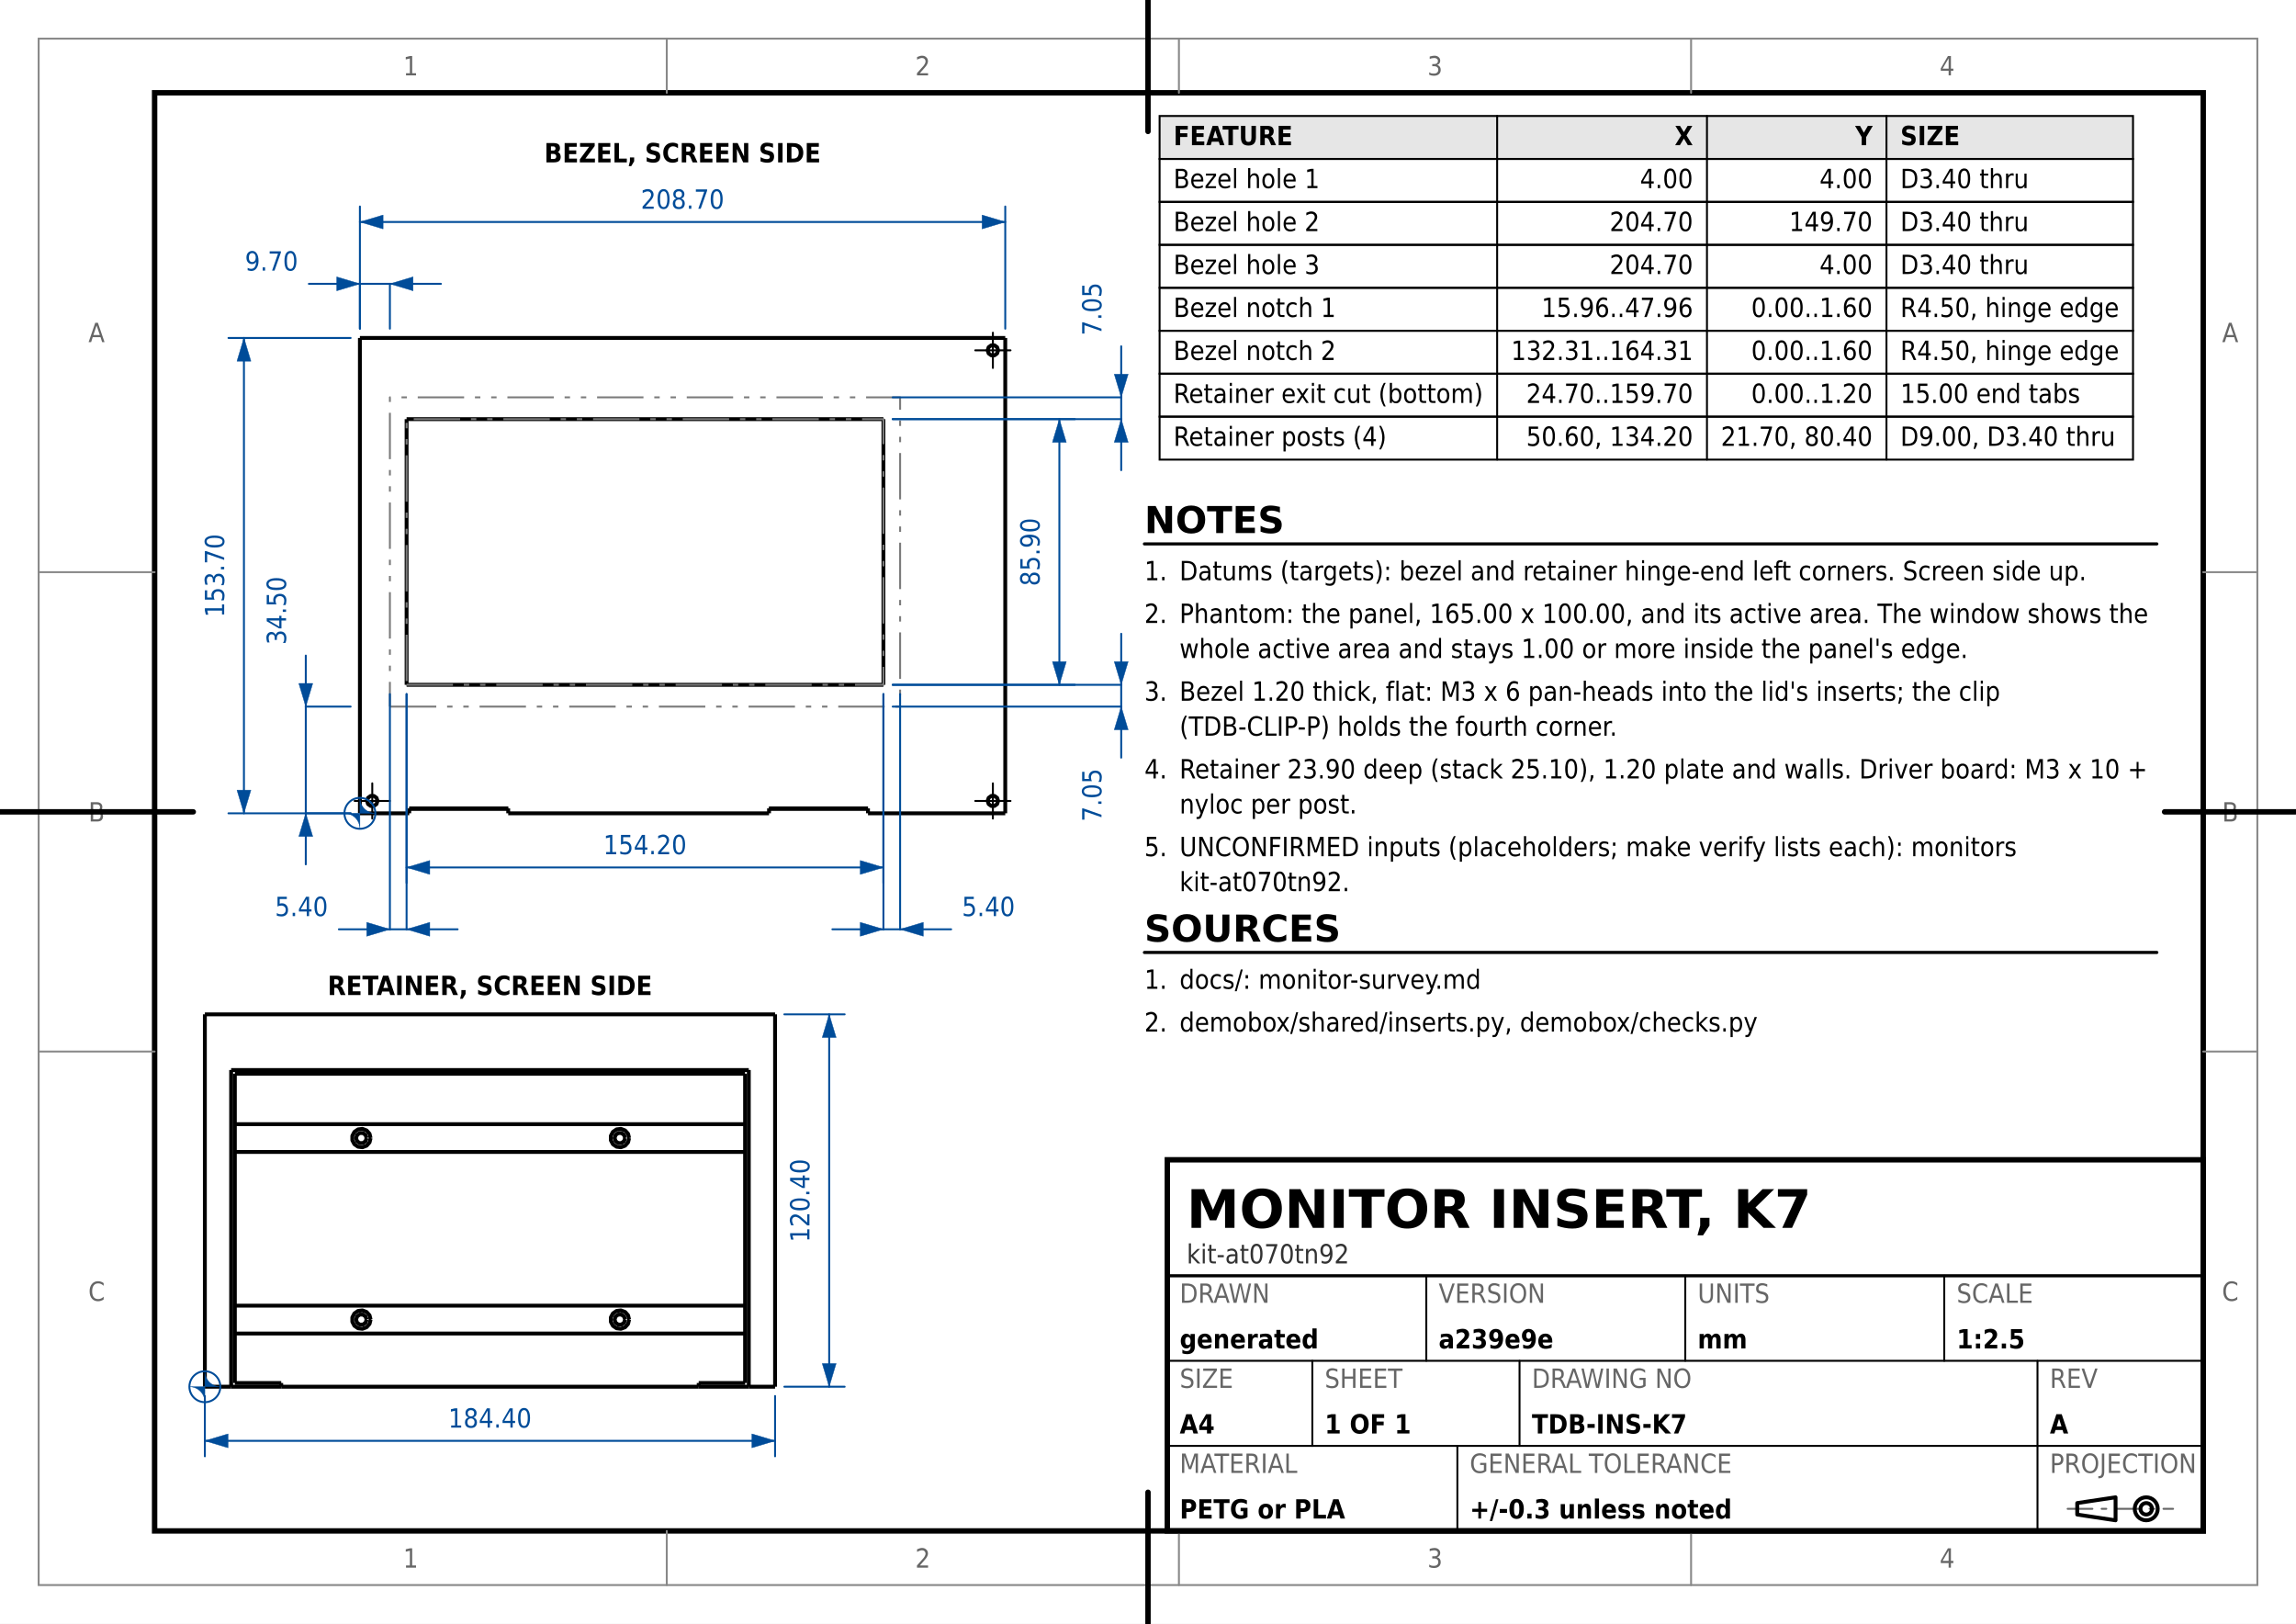
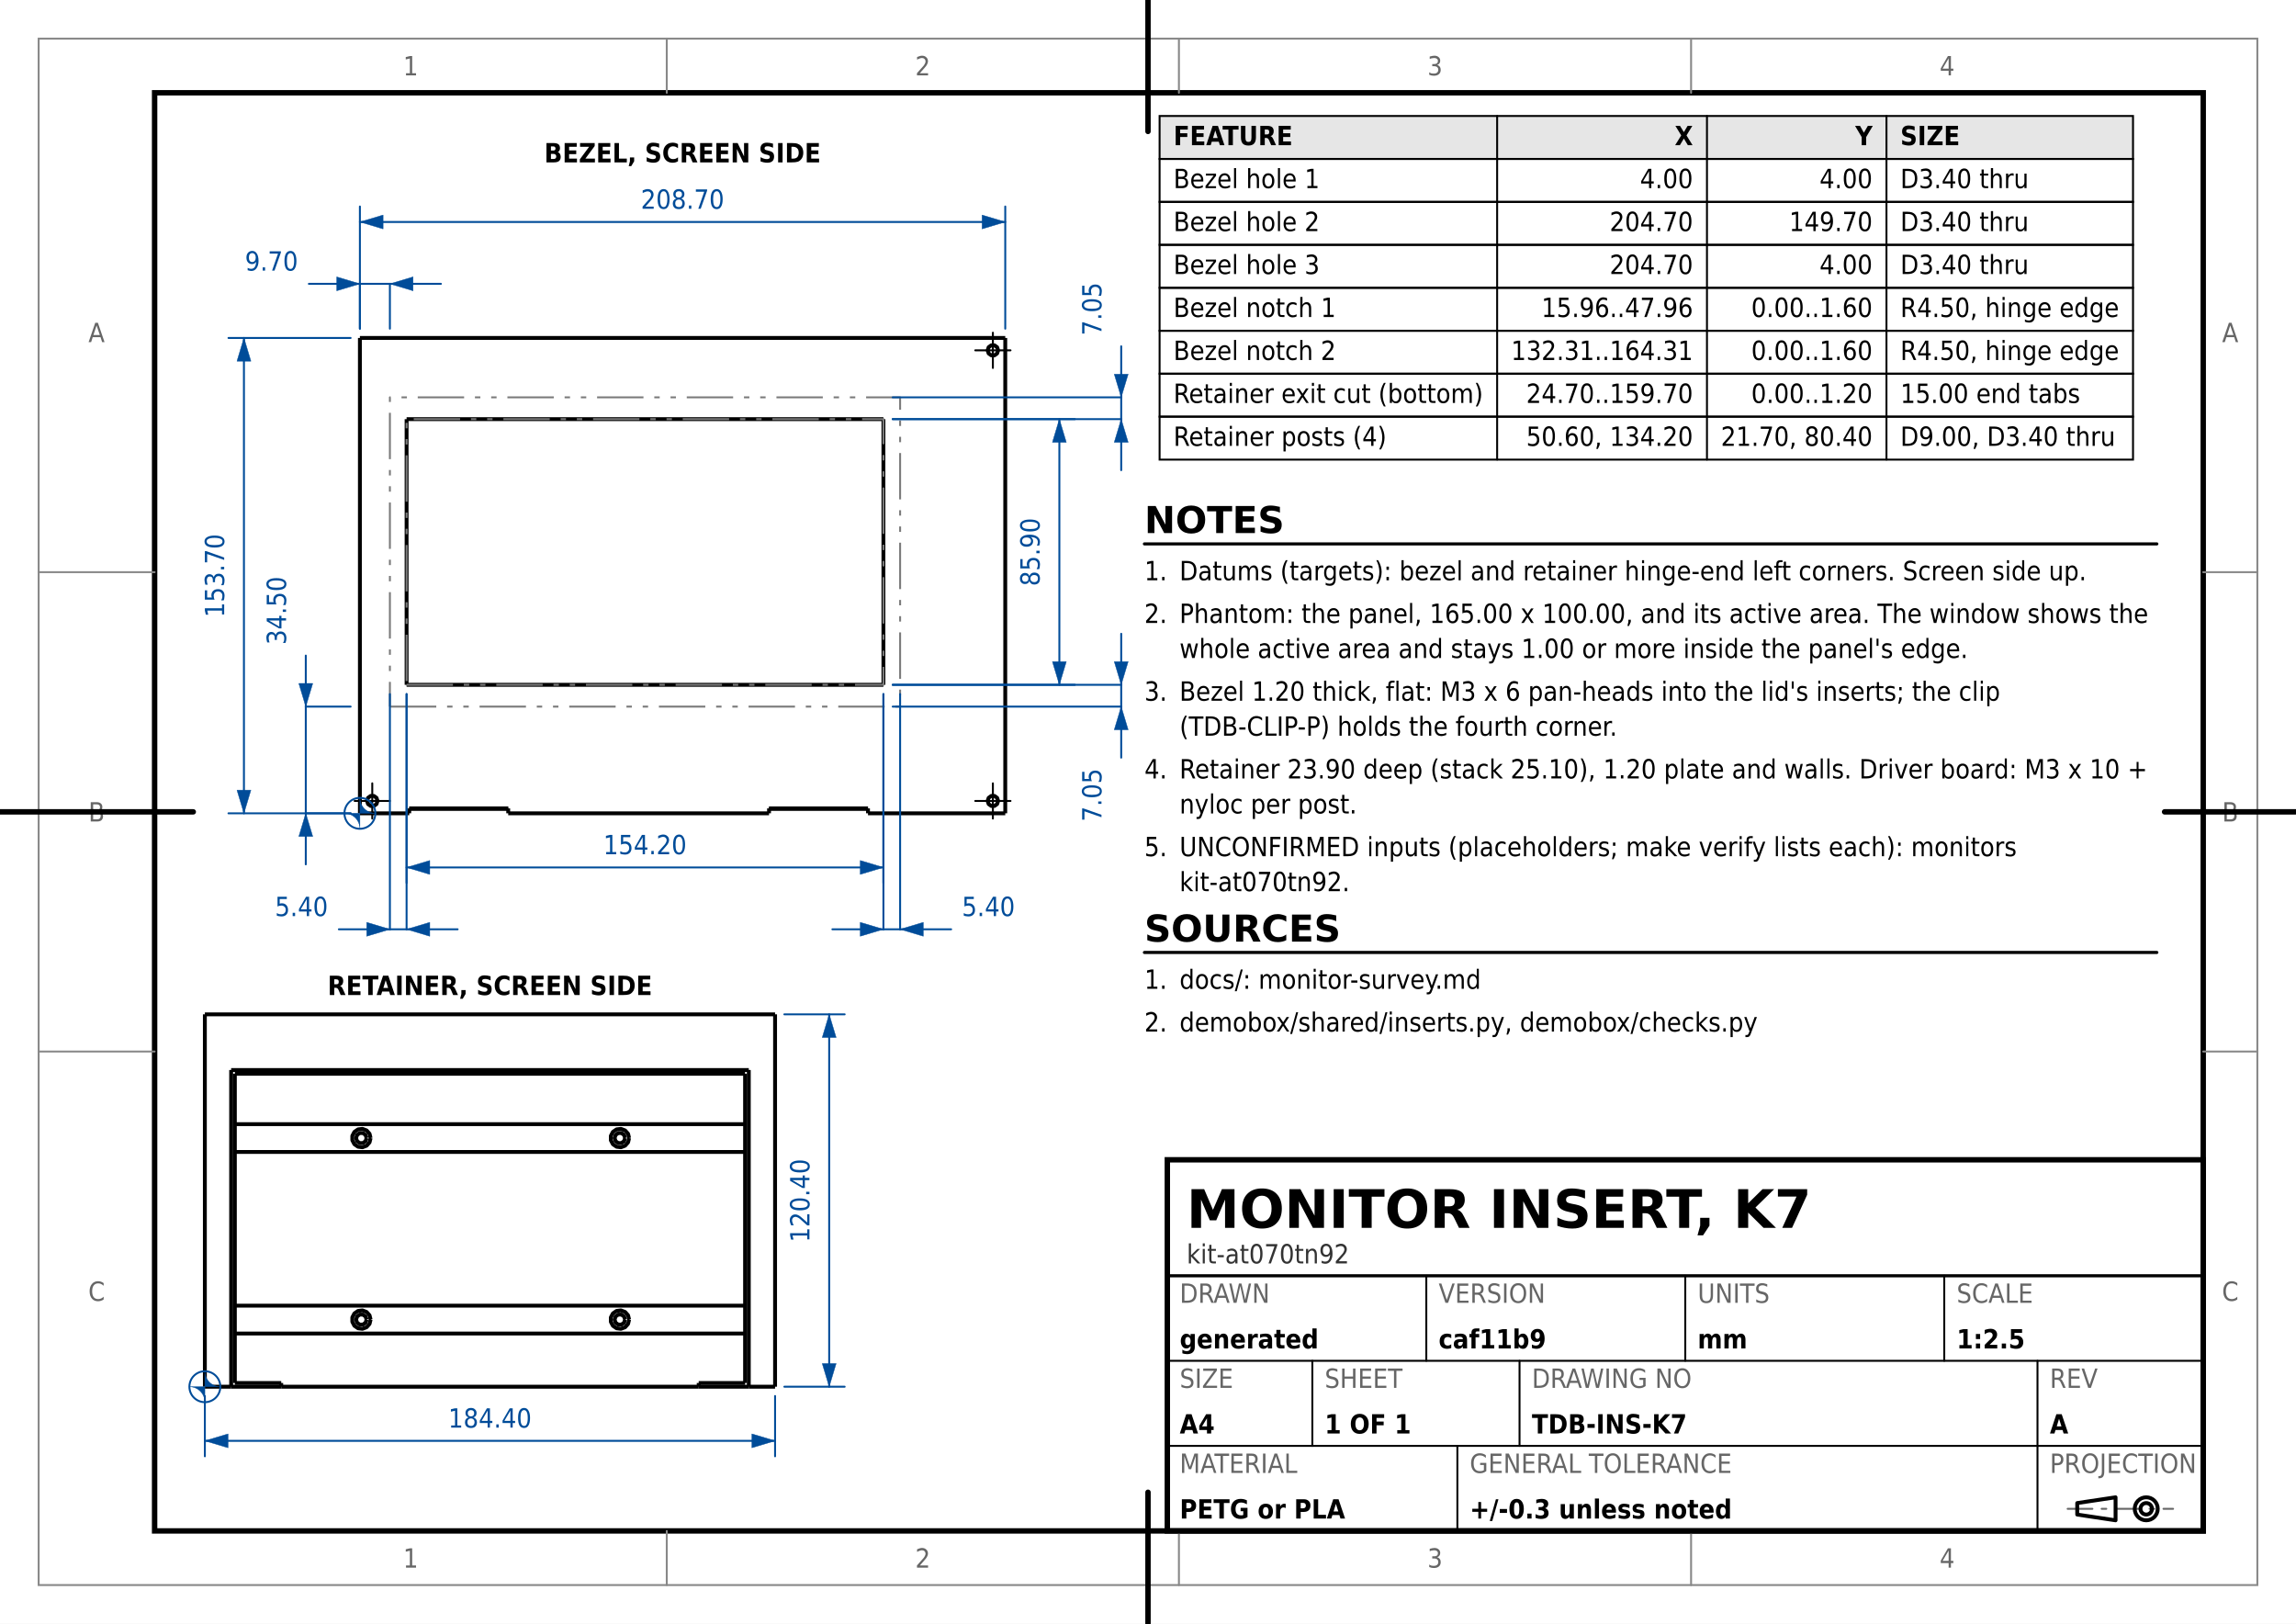
<svg xmlns="http://www.w3.org/2000/svg" version="1.1" width="297mm" height="210mm" viewBox="0 0 297 210">
  <rect width="100%" height="100%" fill="#ffffff" />
  <rect x="5" y="5" width="287" height="200" fill="none" stroke="#888888" stroke-width="0.25" />
  <rect x="20" y="12" width="265" height="186" fill="none" stroke="#000000" stroke-width="0.7" />
  <text x="53.125" y="202.75" font-family="DejaVu Sans Condensed, DejaVu Sans, Liberation Sans, sans-serif" font-size="3.429" fill="#666666" text-anchor="middle">1</text>
  <text x="53.125" y="9.75" font-family="DejaVu Sans Condensed, DejaVu Sans, Liberation Sans, sans-serif" font-size="3.429" fill="#666666" text-anchor="middle">1</text>
  <line x1="86.25" y1="205" x2="86.25" y2="198" stroke="#888888" stroke-width="0.25" stroke-linecap="round" />
  <line x1="86.25" y1="12" x2="86.25" y2="5" stroke="#888888" stroke-width="0.25" stroke-linecap="round" />
  <text x="119.375" y="202.75" font-family="DejaVu Sans Condensed, DejaVu Sans, Liberation Sans, sans-serif" font-size="3.429" fill="#666666" text-anchor="middle">2</text>
  <text x="119.375" y="9.75" font-family="DejaVu Sans Condensed, DejaVu Sans, Liberation Sans, sans-serif" font-size="3.429" fill="#666666" text-anchor="middle">2</text>
  <line x1="152.5" y1="205" x2="152.5" y2="198" stroke="#888888" stroke-width="0.25" stroke-linecap="round" />
  <line x1="152.5" y1="12" x2="152.5" y2="5" stroke="#888888" stroke-width="0.25" stroke-linecap="round" />
  <text x="185.625" y="202.75" font-family="DejaVu Sans Condensed, DejaVu Sans, Liberation Sans, sans-serif" font-size="3.429" fill="#666666" text-anchor="middle">3</text>
  <text x="185.625" y="9.75" font-family="DejaVu Sans Condensed, DejaVu Sans, Liberation Sans, sans-serif" font-size="3.429" fill="#666666" text-anchor="middle">3</text>
  <line x1="218.75" y1="205" x2="218.75" y2="198" stroke="#888888" stroke-width="0.25" stroke-linecap="round" />
  <line x1="218.75" y1="12" x2="218.75" y2="5" stroke="#888888" stroke-width="0.25" stroke-linecap="round" />
  <text x="251.875" y="202.75" font-family="DejaVu Sans Condensed, DejaVu Sans, Liberation Sans, sans-serif" font-size="3.429" fill="#666666" text-anchor="middle">4</text>
  <text x="251.875" y="9.75" font-family="DejaVu Sans Condensed, DejaVu Sans, Liberation Sans, sans-serif" font-size="3.429" fill="#666666" text-anchor="middle">4</text>
  <text x="12.5" y="168.25" font-family="DejaVu Sans Condensed, DejaVu Sans, Liberation Sans, sans-serif" font-size="3.429" fill="#666666" text-anchor="middle">C</text>
  <text x="288.5" y="168.25" font-family="DejaVu Sans Condensed, DejaVu Sans, Liberation Sans, sans-serif" font-size="3.429" fill="#666666" text-anchor="middle">C</text>
  <line x1="5" y1="136" x2="20" y2="136" stroke="#888888" stroke-width="0.25" stroke-linecap="round" />
  <line x1="285" y1="136" x2="292" y2="136" stroke="#888888" stroke-width="0.25" stroke-linecap="round" />
  <text x="12.5" y="106.25" font-family="DejaVu Sans Condensed, DejaVu Sans, Liberation Sans, sans-serif" font-size="3.429" fill="#666666" text-anchor="middle">B</text>
  <text x="288.5" y="106.25" font-family="DejaVu Sans Condensed, DejaVu Sans, Liberation Sans, sans-serif" font-size="3.429" fill="#666666" text-anchor="middle">B</text>
  <line x1="5" y1="74" x2="20" y2="74" stroke="#888888" stroke-width="0.25" stroke-linecap="round" />
  <line x1="285" y1="74" x2="292" y2="74" stroke="#888888" stroke-width="0.25" stroke-linecap="round" />
  <text x="12.5" y="44.25" font-family="DejaVu Sans Condensed, DejaVu Sans, Liberation Sans, sans-serif" font-size="3.429" fill="#666666" text-anchor="middle">A</text>
  <text x="288.5" y="44.25" font-family="DejaVu Sans Condensed, DejaVu Sans, Liberation Sans, sans-serif" font-size="3.429" fill="#666666" text-anchor="middle">A</text>
  <line x1="148.5" y1="210" x2="148.5" y2="193" stroke="#000000" stroke-width="0.7" stroke-linecap="round" />
  <line x1="148.5" y1="17" x2="148.5" y2="0" stroke="#000000" stroke-width="0.7" stroke-linecap="round" />
  <line x1="0" y1="105" x2="25" y2="105" stroke="#000000" stroke-width="0.7" stroke-linecap="round" />
  <line x1="280" y1="105" x2="297" y2="105" stroke="#000000" stroke-width="0.7" stroke-linecap="round" />
  <polyline points="46.555,43.709 46.555,105.189" fill="none" stroke="#000000" stroke-width="0.5" stroke-linejoin="round" />
  <polyline points="46.555,43.709 130.035,43.709" fill="none" stroke="#000000" stroke-width="0.5" stroke-linejoin="round" />
  <polyline points="52.939,104.615 65.739,104.615" fill="none" stroke="#000000" stroke-width="0.5" stroke-linejoin="round" />
  <polyline points="99.479,104.615 112.279,104.615" fill="none" stroke="#000000" stroke-width="0.5" stroke-linejoin="round" />
  <polyline points="46.555,105.189 52.939,105.189" fill="none" stroke="#000000" stroke-width="0.5" stroke-linejoin="round" />
  <polyline points="52.939,104.549 52.939,105.189" fill="none" stroke="#000000" stroke-width="0.5" stroke-linejoin="round" />
  <polyline points="52.939,104.549 65.739,104.549" fill="none" stroke="#000000" stroke-width="0.5" stroke-linejoin="round" />
  <polyline points="65.739,104.549 65.739,105.189" fill="none" stroke="#000000" stroke-width="0.5" stroke-linejoin="round" />
  <polyline points="65.739,105.189 99.479,105.189" fill="none" stroke="#000000" stroke-width="0.5" stroke-linejoin="round" />
  <polyline points="99.479,104.549 99.479,105.189" fill="none" stroke="#000000" stroke-width="0.5" stroke-linejoin="round" />
  <polyline points="99.479,104.549 112.279,104.549" fill="none" stroke="#000000" stroke-width="0.5" stroke-linejoin="round" />
  <polyline points="112.279,104.549 112.279,105.189" fill="none" stroke="#000000" stroke-width="0.5" stroke-linejoin="round" />
  <polyline points="112.279,105.189 130.035,105.189" fill="none" stroke="#000000" stroke-width="0.5" stroke-linejoin="round" />
  <polyline points="130.035,43.709 130.035,105.189" fill="none" stroke="#000000" stroke-width="0.5" stroke-linejoin="round" />
  <polyline points="114.275,54.209 52.595,54.209" fill="none" stroke="#000000" stroke-width="0.5" stroke-linejoin="round" />
  <polyline points="114.275,54.209 114.275,88.569" fill="none" stroke="#000000" stroke-width="0.5" stroke-linejoin="round" />
  <polyline points="52.595,54.209 52.595,88.569" fill="none" stroke="#000000" stroke-width="0.5" stroke-linejoin="round" />
  <polyline points="114.275,88.569 52.595,88.569" fill="none" stroke="#000000" stroke-width="0.5" stroke-linejoin="round" />
  <polyline points="129.115,45.309 128.985,44.91 128.645,44.663 128.225,44.663 127.885,44.91 127.755,45.309 127.885,45.709 128.225,45.956 128.645,45.956 128.985,45.709 129.115,45.309" fill="none" stroke="#000000" stroke-width="0.5" stroke-linejoin="round" />
  <polyline points="48.835,103.589 48.705,103.19 48.365,102.943 47.944,102.943 47.605,103.19 47.475,103.589 47.605,103.989 47.944,104.236 48.365,104.236 48.705,103.989 48.835,103.589" fill="none" stroke="#000000" stroke-width="0.5" stroke-linejoin="round" />
  <polyline points="129.115,103.589 128.985,103.19 128.645,102.943 128.225,102.943 127.885,103.19 127.755,103.589 127.885,103.989 128.225,104.236 128.645,104.236 128.985,103.989 129.115,103.589" fill="none" stroke="#000000" stroke-width="0.5" stroke-linejoin="round" />
  <polyline points="26.5,131.189 26.5,179.349" fill="none" stroke="#000000" stroke-width="0.5" stroke-linejoin="round" />
  <polyline points="26.5,131.189 100.26,131.189" fill="none" stroke="#000000" stroke-width="0.5" stroke-linejoin="round" />
  <polyline points="96.86,179.349 100.26,179.349" fill="none" stroke="#000000" stroke-width="0.5" stroke-linejoin="round" />
  <polyline points="90.38,179.349 96.86,179.349" fill="none" stroke="#000000" stroke-width="0.5" stroke-linejoin="round" />
  <polyline points="36.38,179.349 90.38,179.349" fill="none" stroke="#000000" stroke-width="0.5" stroke-linejoin="round" />
  <polyline points="29.9,179.349 36.38,179.349" fill="none" stroke="#000000" stroke-width="0.5" stroke-linejoin="round" />
  <polyline points="26.5,179.349 29.9,179.349" fill="none" stroke="#000000" stroke-width="0.5" stroke-linejoin="round" />
  <polyline points="100.26,131.189 100.26,179.349" fill="none" stroke="#000000" stroke-width="0.5" stroke-linejoin="round" />
  <polyline points="96.86,138.389 96.86,179.349" fill="none" stroke="#000000" stroke-width="0.5" stroke-linejoin="round" />
  <polyline points="36.38,178.869 36.38,179.349" fill="none" stroke="#000000" stroke-width="0.5" stroke-linejoin="round" />
  <polyline points="36.38,178.869 30.38,178.869" fill="none" stroke="#000000" stroke-width="0.5" stroke-linejoin="round" />
  <polyline points="30.38,138.869 30.38,178.869" fill="none" stroke="#000000" stroke-width="0.5" stroke-linejoin="round" />
  <polyline points="96.38,138.869 30.38,138.869" fill="none" stroke="#000000" stroke-width="0.5" stroke-linejoin="round" />
  <polyline points="96.38,138.869 96.38,178.869" fill="none" stroke="#000000" stroke-width="0.5" stroke-linejoin="round" />
  <polyline points="96.38,178.869 90.38,178.869" fill="none" stroke="#000000" stroke-width="0.5" stroke-linejoin="round" />
  <polyline points="90.38,178.869 90.38,179.349" fill="none" stroke="#000000" stroke-width="0.5" stroke-linejoin="round" />
  <polyline points="29.9,138.389 96.86,138.389" fill="none" stroke="#000000" stroke-width="0.5" stroke-linejoin="round" />
  <polyline points="29.9,138.389 29.9,179.349" fill="none" stroke="#000000" stroke-width="0.5" stroke-linejoin="round" />
  <polyline points="30.38,172.469 96.38,172.469" fill="none" stroke="#000000" stroke-width="0.5" stroke-linejoin="round" />
  <polyline points="96.38,168.869 30.38,168.869" fill="none" stroke="#000000" stroke-width="0.5" stroke-linejoin="round" />
  <polyline points="47.94,170.669 47.803,170.112 47.422,169.682 46.885,169.478 46.315,169.547 45.842,169.874 45.575,170.382 45.575,170.957 45.842,171.465 46.315,171.791 46.885,171.861 47.422,171.657 47.803,171.227 47.94,170.669" fill="none" stroke="#000000" stroke-width="0.5" stroke-linejoin="round" />
  <polyline points="81.38,170.669 81.243,170.112 80.862,169.682 80.325,169.478 79.754,169.547 79.282,169.874 79.015,170.382 79.015,170.957 79.282,171.465 79.754,171.791 80.325,171.861 80.862,171.657 81.243,171.227 81.38,170.669" fill="none" stroke="#000000" stroke-width="0.5" stroke-linejoin="round" />
  <polyline points="30.38,148.989 96.38,148.989" fill="none" stroke="#000000" stroke-width="0.5" stroke-linejoin="round" />
  <polyline points="96.38,145.389 30.38,145.389" fill="none" stroke="#000000" stroke-width="0.5" stroke-linejoin="round" />
  <polyline points="47.94,147.189 47.803,146.632 47.422,146.202 46.885,145.998 46.315,146.067 45.842,146.394 45.575,146.902 45.575,147.476 45.842,147.985 46.315,148.311 46.885,148.381 47.422,148.177 47.803,147.747 47.94,147.189" fill="none" stroke="#000000" stroke-width="0.5" stroke-linejoin="round" />
  <polyline points="81.38,147.189 81.243,146.632 80.862,146.202 80.325,145.998 79.754,146.067 79.282,146.394 79.015,146.902 79.015,147.476 79.282,147.985 79.754,148.311 80.325,148.381 80.862,148.177 81.243,147.747 81.38,147.189" fill="none" stroke="#000000" stroke-width="0.5" stroke-linejoin="round" />
  <polyline points="47.42,170.669 47.29,170.27 46.95,170.023 46.53,170.023 46.19,170.27 46.06,170.669 46.19,171.069 46.53,171.316 46.95,171.316 47.29,171.069 47.42,170.669" fill="none" stroke="#000000" stroke-width="0.5" stroke-linejoin="round" />
  <polyline points="80.86,170.669 80.73,170.27 80.39,170.023 79.97,170.023 79.63,170.27 79.5,170.669 79.63,171.069 79.97,171.316 80.39,171.316 80.73,171.069 80.86,170.669" fill="none" stroke="#000000" stroke-width="0.5" stroke-linejoin="round" />
  <polyline points="47.42,147.189 47.29,146.79 46.95,146.543 46.53,146.543 46.19,146.79 46.06,147.189 46.19,147.589 46.53,147.836 46.95,147.836 47.29,147.589 47.42,147.189" fill="none" stroke="#000000" stroke-width="0.5" stroke-linejoin="round" />
  <polyline points="80.86,147.189 80.73,146.79 80.39,146.543 79.97,146.543 79.63,146.79 79.5,147.189 79.63,147.589 79.97,147.836 80.39,147.836 80.73,147.589 80.86,147.189" fill="none" stroke="#000000" stroke-width="0.5" stroke-linejoin="round" />
  <polyline points="50.435,91.389 116.435,91.389 116.435,51.389 50.435,51.389 50.435,91.389" fill="none" stroke="#7a7a7a" stroke-width="0.25" stroke-linejoin="round" stroke-dasharray="6.0,1.4,0.7,1.4,0.7,1.4" />
  <polyline points="52.595,88.569 114.275,88.569 114.275,54.209 52.595,54.209 52.595,88.569" fill="none" stroke="#7a7a7a" stroke-width="0.25" stroke-linejoin="round" stroke-dasharray="6.0,1.4,0.7,1.4,0.7,1.4" />
  <line x1="45.875" y1="103.589" x2="50.435" y2="103.589" stroke="#000000" stroke-width="0.25" stroke-linecap="round" />
  <line x1="48.155" y1="105.869" x2="48.155" y2="101.309" stroke="#000000" stroke-width="0.25" stroke-linecap="round" />
  <line x1="126.155" y1="45.309" x2="130.715" y2="45.309" stroke="#000000" stroke-width="0.25" stroke-linecap="round" />
  <line x1="128.435" y1="47.589" x2="128.435" y2="43.029" stroke="#000000" stroke-width="0.25" stroke-linecap="round" />
  <line x1="126.155" y1="103.589" x2="130.715" y2="103.589" stroke="#000000" stroke-width="0.25" stroke-linecap="round" />
  <line x1="128.435" y1="105.869" x2="128.435" y2="101.309" stroke="#000000" stroke-width="0.25" stroke-linecap="round" />
  <circle cx="46.555" cy="105.189" r="2" fill="none" stroke="#004c99" stroke-width="0.25" />
  <path d="M 46.555 105.189 L 48.555 105.189 A 2.0 2.0 0 0 1 46.555 103.189 Z" fill="#004c99" stroke="#004c99" stroke-width="0.05" stroke-linejoin="round" stroke-linecap="round" />
  <path d="M 46.555 105.189 L 44.555 105.189 A 2.0 2.0 0 0 1 46.555 107.189 Z" fill="#004c99" stroke="#004c99" stroke-width="0.05" stroke-linejoin="round" stroke-linecap="round" />
  <circle cx="26.5" cy="179.349" r="2" fill="none" stroke="#004c99" stroke-width="0.25" />
  <path d="M 26.5 179.349 L 28.5 179.349 A 2.0 2.0 0 0 1 26.5 177.349 Z" fill="#004c99" stroke="#004c99" stroke-width="0.05" stroke-linejoin="round" stroke-linecap="round" />
  <path d="M 26.5 179.349 L 24.5 179.349 A 2.0 2.0 0 0 1 26.5 181.349 Z" fill="#004c99" stroke="#004c99" stroke-width="0.05" stroke-linejoin="round" stroke-linecap="round" />
  <line x1="52.595" y1="89.769" x2="52.595" y2="114.189" stroke="#004c99" stroke-width="0.25" stroke-linecap="round" />
  <line x1="114.275" y1="89.769" x2="114.275" y2="114.189" stroke="#004c99" stroke-width="0.25" stroke-linecap="round" />
  <line x1="52.595" y1="112.189" x2="114.275" y2="112.189" stroke="#004c99" stroke-width="0.25" stroke-linecap="round" />
  <polygon points="52.595,112.189 55.595,113.089 55.595,111.289" fill="#004c99" stroke="#004c99" stroke-width="0.05" stroke-linejoin="round" />
  <polygon points="114.275,112.189 111.275,111.289 111.275,113.089" fill="#004c99" stroke="#004c99" stroke-width="0.05" stroke-linejoin="round" />
  <text x="83.435" y="110.48" font-family="DejaVu Sans Condensed, DejaVu Sans, Liberation Sans, sans-serif" font-size="3.429" fill="#004c99" text-anchor="middle">154.20</text>
  <line x1="50.435" y1="89.769" x2="50.435" y2="120.189" stroke="#004c99" stroke-width="0.25" stroke-linecap="round" />
  <line x1="52.595" y1="89.769" x2="52.595" y2="120.189" stroke="#004c99" stroke-width="0.25" stroke-linecap="round" />
  <line x1="50.435" y1="120.189" x2="52.595" y2="120.189" stroke="#004c99" stroke-width="0.25" stroke-linecap="round" />
  <polygon points="50.435,120.189 47.435,119.289 47.435,121.089" fill="#004c99" stroke="#004c99" stroke-width="0.05" stroke-linejoin="round" />
  <polygon points="52.595,120.189 55.595,121.089 55.595,119.289" fill="#004c99" stroke="#004c99" stroke-width="0.05" stroke-linejoin="round" />
  <line x1="43.835" y1="120.189" x2="50.435" y2="120.189" stroke="#004c99" stroke-width="0.25" stroke-linecap="round" />
  <line x1="52.595" y1="120.189" x2="59.195" y2="120.189" stroke="#004c99" stroke-width="0.25" stroke-linecap="round" />
  <text x="42.435" y="118.48" font-family="DejaVu Sans Condensed, DejaVu Sans, Liberation Sans, sans-serif" font-size="3.429" fill="#004c99" text-anchor="end">5.40</text>
  <line x1="114.275" y1="89.769" x2="114.275" y2="120.189" stroke="#004c99" stroke-width="0.25" stroke-linecap="round" />
  <line x1="116.435" y1="89.769" x2="116.435" y2="120.189" stroke="#004c99" stroke-width="0.25" stroke-linecap="round" />
  <line x1="114.275" y1="120.189" x2="116.435" y2="120.189" stroke="#004c99" stroke-width="0.25" stroke-linecap="round" />
  <polygon points="114.275,120.189 111.275,119.289 111.275,121.089" fill="#004c99" stroke="#004c99" stroke-width="0.05" stroke-linejoin="round" />
  <polygon points="116.435,120.189 119.435,121.089 119.435,119.289" fill="#004c99" stroke="#004c99" stroke-width="0.05" stroke-linejoin="round" />
  <line x1="107.675" y1="120.189" x2="114.275" y2="120.189" stroke="#004c99" stroke-width="0.25" stroke-linecap="round" />
  <line x1="116.435" y1="120.189" x2="123.035" y2="120.189" stroke="#004c99" stroke-width="0.25" stroke-linecap="round" />
  <text x="124.435" y="118.48" font-family="DejaVu Sans Condensed, DejaVu Sans, Liberation Sans, sans-serif" font-size="3.429" fill="#004c99" text-anchor="start">5.40</text>
  <line x1="115.475" y1="88.569" x2="139.035" y2="88.569" stroke="#004c99" stroke-width="0.25" stroke-linecap="round" />
  <line x1="115.475" y1="54.209" x2="139.035" y2="54.209" stroke="#004c99" stroke-width="0.25" stroke-linecap="round" />
  <line x1="137.035" y1="88.569" x2="137.035" y2="54.209" stroke="#004c99" stroke-width="0.25" stroke-linecap="round" />
  <polygon points="137.035,88.569 137.935,85.569 136.135,85.569" fill="#004c99" stroke="#004c99" stroke-width="0.05" stroke-linejoin="round" />
  <polygon points="137.035,54.209 136.135,57.209 137.935,57.209" fill="#004c99" stroke="#004c99" stroke-width="0.05" stroke-linejoin="round" />
  <text x="134.48" y="71.389" font-family="DejaVu Sans Condensed, DejaVu Sans, Liberation Sans, sans-serif" font-size="3.429" fill="#004c99" text-anchor="middle" transform="rotate(-90 134.48 71.3893)">85.90</text>
  <line x1="115.475" y1="91.389" x2="145.035" y2="91.389" stroke="#004c99" stroke-width="0.25" stroke-linecap="round" />
  <line x1="115.475" y1="88.569" x2="145.035" y2="88.569" stroke="#004c99" stroke-width="0.25" stroke-linecap="round" />
  <line x1="145.035" y1="91.389" x2="145.035" y2="88.569" stroke="#004c99" stroke-width="0.25" stroke-linecap="round" />
  <polygon points="145.035,91.389 144.135,94.389 145.935,94.389" fill="#004c99" stroke="#004c99" stroke-width="0.05" stroke-linejoin="round" />
  <polygon points="145.035,88.569 145.935,85.569 144.135,85.569" fill="#004c99" stroke="#004c99" stroke-width="0.05" stroke-linejoin="round" />
  <line x1="145.035" y1="97.989" x2="145.035" y2="91.389" stroke="#004c99" stroke-width="0.25" stroke-linecap="round" />
  <line x1="145.035" y1="88.569" x2="145.035" y2="81.969" stroke="#004c99" stroke-width="0.25" stroke-linecap="round" />
  <text x="142.48" y="99.389" font-family="DejaVu Sans Condensed, DejaVu Sans, Liberation Sans, sans-serif" font-size="3.429" fill="#004c99" text-anchor="end" transform="rotate(-90 142.48 99.3893)">7.05</text>
  <line x1="115.475" y1="54.209" x2="145.035" y2="54.209" stroke="#004c99" stroke-width="0.25" stroke-linecap="round" />
  <line x1="115.475" y1="51.389" x2="145.035" y2="51.389" stroke="#004c99" stroke-width="0.25" stroke-linecap="round" />
  <line x1="145.035" y1="54.209" x2="145.035" y2="51.389" stroke="#004c99" stroke-width="0.25" stroke-linecap="round" />
  <polygon points="145.035,54.209 144.135,57.209 145.935,57.209" fill="#004c99" stroke="#004c99" stroke-width="0.05" stroke-linejoin="round" />
  <polygon points="145.035,51.389 145.935,48.389 144.135,48.389" fill="#004c99" stroke="#004c99" stroke-width="0.05" stroke-linejoin="round" />
  <line x1="145.035" y1="60.809" x2="145.035" y2="54.209" stroke="#004c99" stroke-width="0.25" stroke-linecap="round" />
  <line x1="145.035" y1="51.389" x2="145.035" y2="44.789" stroke="#004c99" stroke-width="0.25" stroke-linecap="round" />
  <text x="142.48" y="43.389" font-family="DejaVu Sans Condensed, DejaVu Sans, Liberation Sans, sans-serif" font-size="3.429" fill="#004c99" text-anchor="start" transform="rotate(-90 142.48 43.3893)">7.05</text>
  <line x1="45.355" y1="105.189" x2="39.555" y2="105.189" stroke="#004c99" stroke-width="0.25" stroke-linecap="round" />
  <line x1="45.355" y1="91.389" x2="39.555" y2="91.389" stroke="#004c99" stroke-width="0.25" stroke-linecap="round" />
  <line x1="39.555" y1="105.189" x2="39.555" y2="91.389" stroke="#004c99" stroke-width="0.25" stroke-linecap="round" />
  <polygon points="39.555,105.189 38.655,108.189 40.455,108.189" fill="#004c99" stroke="#004c99" stroke-width="0.05" stroke-linejoin="round" />
  <polygon points="39.555,91.389 40.455,88.389 38.655,88.389" fill="#004c99" stroke="#004c99" stroke-width="0.05" stroke-linejoin="round" />
  <line x1="39.555" y1="111.789" x2="39.555" y2="105.189" stroke="#004c99" stroke-width="0.25" stroke-linecap="round" />
  <line x1="39.555" y1="91.389" x2="39.555" y2="84.789" stroke="#004c99" stroke-width="0.25" stroke-linecap="round" />
  <text x="37" y="83.389" font-family="DejaVu Sans Condensed, DejaVu Sans, Liberation Sans, sans-serif" font-size="3.429" fill="#004c99" text-anchor="start" transform="rotate(-90 37 83.3893)">34.50</text>
  <line x1="46.555" y1="42.509" x2="46.555" y2="36.709" stroke="#004c99" stroke-width="0.25" stroke-linecap="round" />
  <line x1="50.435" y1="42.509" x2="50.435" y2="36.709" stroke="#004c99" stroke-width="0.25" stroke-linecap="round" />
  <line x1="46.555" y1="36.709" x2="50.435" y2="36.709" stroke="#004c99" stroke-width="0.25" stroke-linecap="round" />
  <polygon points="46.555,36.709 43.555,35.809 43.555,37.609" fill="#004c99" stroke="#004c99" stroke-width="0.05" stroke-linejoin="round" />
  <polygon points="50.435,36.709 53.435,37.609 53.435,35.809" fill="#004c99" stroke="#004c99" stroke-width="0.05" stroke-linejoin="round" />
  <line x1="39.955" y1="36.709" x2="46.555" y2="36.709" stroke="#004c99" stroke-width="0.25" stroke-linecap="round" />
  <line x1="50.435" y1="36.709" x2="57.035" y2="36.709" stroke="#004c99" stroke-width="0.25" stroke-linecap="round" />
  <text x="38.555" y="35" font-family="DejaVu Sans Condensed, DejaVu Sans, Liberation Sans, sans-serif" font-size="3.429" fill="#004c99" text-anchor="end">9.70</text>
  <line x1="46.555" y1="42.509" x2="46.555" y2="26.709" stroke="#004c99" stroke-width="0.25" stroke-linecap="round" />
  <line x1="130.035" y1="42.509" x2="130.035" y2="26.709" stroke="#004c99" stroke-width="0.25" stroke-linecap="round" />
  <line x1="46.555" y1="28.709" x2="130.035" y2="28.709" stroke="#004c99" stroke-width="0.25" stroke-linecap="round" />
  <polygon points="46.555,28.709 49.555,29.609 49.555,27.809" fill="#004c99" stroke="#004c99" stroke-width="0.05" stroke-linejoin="round" />
  <polygon points="130.035,28.709 127.035,27.809 127.035,29.609" fill="#004c99" stroke="#004c99" stroke-width="0.05" stroke-linejoin="round" />
  <text x="88.295" y="27" font-family="DejaVu Sans Condensed, DejaVu Sans, Liberation Sans, sans-serif" font-size="3.429" fill="#004c99" text-anchor="middle">208.70</text>
  <line x1="45.355" y1="105.189" x2="29.555" y2="105.189" stroke="#004c99" stroke-width="0.25" stroke-linecap="round" />
  <line x1="45.355" y1="43.709" x2="29.555" y2="43.709" stroke="#004c99" stroke-width="0.25" stroke-linecap="round" />
  <line x1="31.555" y1="105.189" x2="31.555" y2="43.709" stroke="#004c99" stroke-width="0.25" stroke-linecap="round" />
  <polygon points="31.555,105.189 32.455,102.189 30.655,102.189" fill="#004c99" stroke="#004c99" stroke-width="0.05" stroke-linejoin="round" />
  <polygon points="31.555,43.709 30.655,46.709 32.455,46.709" fill="#004c99" stroke="#004c99" stroke-width="0.05" stroke-linejoin="round" />
  <text x="29" y="74.449" font-family="DejaVu Sans Condensed, DejaVu Sans, Liberation Sans, sans-serif" font-size="3.429" fill="#004c99" text-anchor="middle" transform="rotate(-90 29 74.4493)">153.70</text>
  <text x="88.295" y="21" font-family="DejaVu Sans Condensed, DejaVu Sans, Liberation Sans, sans-serif" font-size="3.429" fill="#000000" text-anchor="middle" font-weight="bold">BEZEL, SCREEN SIDE</text>
  <line x1="26.5" y1="180.549" x2="26.5" y2="188.349" stroke="#004c99" stroke-width="0.25" stroke-linecap="round" />
  <line x1="100.26" y1="180.549" x2="100.26" y2="188.349" stroke="#004c99" stroke-width="0.25" stroke-linecap="round" />
  <line x1="26.5" y1="186.349" x2="100.26" y2="186.349" stroke="#004c99" stroke-width="0.25" stroke-linecap="round" />
  <polygon points="26.5,186.349 29.5,187.249 29.5,185.449" fill="#004c99" stroke="#004c99" stroke-width="0.05" stroke-linejoin="round" />
  <polygon points="100.26,186.349 97.26,185.449 97.26,187.249" fill="#004c99" stroke="#004c99" stroke-width="0.05" stroke-linejoin="round" />
  <text x="63.38" y="184.64" font-family="DejaVu Sans Condensed, DejaVu Sans, Liberation Sans, sans-serif" font-size="3.429" fill="#004c99" text-anchor="middle">184.40</text>
  <line x1="101.46" y1="179.349" x2="109.26" y2="179.349" stroke="#004c99" stroke-width="0.25" stroke-linecap="round" />
  <line x1="101.46" y1="131.189" x2="109.26" y2="131.189" stroke="#004c99" stroke-width="0.25" stroke-linecap="round" />
  <line x1="107.26" y1="179.349" x2="107.26" y2="131.189" stroke="#004c99" stroke-width="0.25" stroke-linecap="round" />
  <polygon points="107.26,179.349 108.16,176.349 106.36,176.349" fill="#004c99" stroke="#004c99" stroke-width="0.05" stroke-linejoin="round" />
  <polygon points="107.26,131.189 106.36,134.189 108.16,134.189" fill="#004c99" stroke="#004c99" stroke-width="0.05" stroke-linejoin="round" />
  <text x="104.705" y="155.269" font-family="DejaVu Sans Condensed, DejaVu Sans, Liberation Sans, sans-serif" font-size="3.429" fill="#004c99" text-anchor="middle" transform="rotate(-90 104.7053 155.2693)">120.40</text>
  <text x="63.38" y="128.689" font-family="DejaVu Sans Condensed, DejaVu Sans, Liberation Sans, sans-serif" font-size="3.429" fill="#000000" text-anchor="middle" font-weight="bold">RETAINER, SCREEN SIDE</text>
  <rect x="150" y="15" width="125.917" height="5.556" fill="#e6e6e6" stroke="#000000" stroke-width="0.25" />
  <text x="151.8" y="18.778" font-family="DejaVu Sans Condensed, DejaVu Sans, Liberation Sans, sans-serif" font-size="3.429" fill="#000000" text-anchor="start" font-weight="bold">FEATURE</text>
  <text x="219.006" y="18.778" font-family="DejaVu Sans Condensed, DejaVu Sans, Liberation Sans, sans-serif" font-size="3.429" fill="#000000" text-anchor="end" font-weight="bold">X</text>
  <text x="242.225" y="18.778" font-family="DejaVu Sans Condensed, DejaVu Sans, Liberation Sans, sans-serif" font-size="3.429" fill="#000000" text-anchor="end" font-weight="bold">Y</text>
  <text x="245.825" y="18.778" font-family="DejaVu Sans Condensed, DejaVu Sans, Liberation Sans, sans-serif" font-size="3.429" fill="#000000" text-anchor="start" font-weight="bold">SIZE</text>
  <rect x="150" y="20.556" width="125.917" height="5.556" fill="none" stroke="#000000" stroke-width="0.25" />
  <text x="151.8" y="24.333" font-family="DejaVu Sans Condensed, DejaVu Sans, Liberation Sans, sans-serif" font-size="3.429" fill="#000000" text-anchor="start">Bezel hole 1</text>
  <text x="219.006" y="24.333" font-family="DejaVu Sans Condensed, DejaVu Sans, Liberation Sans, sans-serif" font-size="3.429" fill="#000000" text-anchor="end">4.00</text>
  <text x="242.225" y="24.333" font-family="DejaVu Sans Condensed, DejaVu Sans, Liberation Sans, sans-serif" font-size="3.429" fill="#000000" text-anchor="end">4.00</text>
  <text x="245.825" y="24.333" font-family="DejaVu Sans Condensed, DejaVu Sans, Liberation Sans, sans-serif" font-size="3.429" fill="#000000" text-anchor="start">D3.40 thru</text>
  <rect x="150" y="26.111" width="125.917" height="5.556" fill="none" stroke="#000000" stroke-width="0.25" />
  <text x="151.8" y="29.889" font-family="DejaVu Sans Condensed, DejaVu Sans, Liberation Sans, sans-serif" font-size="3.429" fill="#000000" text-anchor="start">Bezel hole 2</text>
  <text x="219.006" y="29.889" font-family="DejaVu Sans Condensed, DejaVu Sans, Liberation Sans, sans-serif" font-size="3.429" fill="#000000" text-anchor="end">204.70</text>
  <text x="242.225" y="29.889" font-family="DejaVu Sans Condensed, DejaVu Sans, Liberation Sans, sans-serif" font-size="3.429" fill="#000000" text-anchor="end">149.70</text>
  <text x="245.825" y="29.889" font-family="DejaVu Sans Condensed, DejaVu Sans, Liberation Sans, sans-serif" font-size="3.429" fill="#000000" text-anchor="start">D3.40 thru</text>
  <rect x="150" y="31.667" width="125.917" height="5.556" fill="none" stroke="#000000" stroke-width="0.25" />
  <text x="151.8" y="35.444" font-family="DejaVu Sans Condensed, DejaVu Sans, Liberation Sans, sans-serif" font-size="3.429" fill="#000000" text-anchor="start">Bezel hole 3</text>
  <text x="219.006" y="35.444" font-family="DejaVu Sans Condensed, DejaVu Sans, Liberation Sans, sans-serif" font-size="3.429" fill="#000000" text-anchor="end">204.70</text>
  <text x="242.225" y="35.444" font-family="DejaVu Sans Condensed, DejaVu Sans, Liberation Sans, sans-serif" font-size="3.429" fill="#000000" text-anchor="end">4.00</text>
  <text x="245.825" y="35.444" font-family="DejaVu Sans Condensed, DejaVu Sans, Liberation Sans, sans-serif" font-size="3.429" fill="#000000" text-anchor="start">D3.40 thru</text>
  <rect x="150" y="37.222" width="125.917" height="5.556" fill="none" stroke="#000000" stroke-width="0.25" />
  <text x="151.8" y="41" font-family="DejaVu Sans Condensed, DejaVu Sans, Liberation Sans, sans-serif" font-size="3.429" fill="#000000" text-anchor="start">Bezel notch 1</text>
  <text x="219.006" y="41" font-family="DejaVu Sans Condensed, DejaVu Sans, Liberation Sans, sans-serif" font-size="3.429" fill="#000000" text-anchor="end">15.96..47.96</text>
  <text x="242.225" y="41" font-family="DejaVu Sans Condensed, DejaVu Sans, Liberation Sans, sans-serif" font-size="3.429" fill="#000000" text-anchor="end">0.00..1.60</text>
  <text x="245.825" y="41" font-family="DejaVu Sans Condensed, DejaVu Sans, Liberation Sans, sans-serif" font-size="3.429" fill="#000000" text-anchor="start">R4.50, hinge edge</text>
  <rect x="150" y="42.778" width="125.917" height="5.556" fill="none" stroke="#000000" stroke-width="0.25" />
  <text x="151.8" y="46.556" font-family="DejaVu Sans Condensed, DejaVu Sans, Liberation Sans, sans-serif" font-size="3.429" fill="#000000" text-anchor="start">Bezel notch 2</text>
  <text x="219.006" y="46.556" font-family="DejaVu Sans Condensed, DejaVu Sans, Liberation Sans, sans-serif" font-size="3.429" fill="#000000" text-anchor="end">132.31..164.31</text>
  <text x="242.225" y="46.556" font-family="DejaVu Sans Condensed, DejaVu Sans, Liberation Sans, sans-serif" font-size="3.429" fill="#000000" text-anchor="end">0.00..1.60</text>
  <text x="245.825" y="46.556" font-family="DejaVu Sans Condensed, DejaVu Sans, Liberation Sans, sans-serif" font-size="3.429" fill="#000000" text-anchor="start">R4.50, hinge edge</text>
  <rect x="150" y="48.333" width="125.917" height="5.556" fill="none" stroke="#000000" stroke-width="0.25" />
  <text x="151.8" y="52.111" font-family="DejaVu Sans Condensed, DejaVu Sans, Liberation Sans, sans-serif" font-size="3.429" fill="#000000" text-anchor="start">Retainer exit cut (bottom)</text>
  <text x="219.006" y="52.111" font-family="DejaVu Sans Condensed, DejaVu Sans, Liberation Sans, sans-serif" font-size="3.429" fill="#000000" text-anchor="end">24.70..159.70</text>
  <text x="242.225" y="52.111" font-family="DejaVu Sans Condensed, DejaVu Sans, Liberation Sans, sans-serif" font-size="3.429" fill="#000000" text-anchor="end">0.00..1.20</text>
  <text x="245.825" y="52.111" font-family="DejaVu Sans Condensed, DejaVu Sans, Liberation Sans, sans-serif" font-size="3.429" fill="#000000" text-anchor="start">15.00 end tabs</text>
  <rect x="150" y="53.889" width="125.917" height="5.556" fill="none" stroke="#000000" stroke-width="0.25" />
  <text x="151.8" y="57.667" font-family="DejaVu Sans Condensed, DejaVu Sans, Liberation Sans, sans-serif" font-size="3.429" fill="#000000" text-anchor="start">Retainer posts (4)</text>
  <text x="219.006" y="57.667" font-family="DejaVu Sans Condensed, DejaVu Sans, Liberation Sans, sans-serif" font-size="3.429" fill="#000000" text-anchor="end">50.60, 134.20</text>
  <text x="242.225" y="57.667" font-family="DejaVu Sans Condensed, DejaVu Sans, Liberation Sans, sans-serif" font-size="3.429" fill="#000000" text-anchor="end">21.70, 80.40</text>
  <text x="245.825" y="57.667" font-family="DejaVu Sans Condensed, DejaVu Sans, Liberation Sans, sans-serif" font-size="3.429" fill="#000000" text-anchor="start">D9.00, D3.40 thru</text>
  <line x1="193.663" y1="15" x2="193.663" y2="59.444" stroke="#000000" stroke-width="0.25" stroke-linecap="round" />
  <line x1="220.806" y1="15" x2="220.806" y2="59.444" stroke="#000000" stroke-width="0.25" stroke-linecap="round" />
  <line x1="244.025" y1="15" x2="244.025" y2="59.444" stroke="#000000" stroke-width="0.25" stroke-linecap="round" />
  <text x="148.035" y="68.944" font-family="DejaVu Sans, Liberation Sans, sans-serif" font-size="4.801" fill="#000000" text-anchor="start" font-weight="bold">NOTES</text>
  <line x1="148.035" y1="70.344" x2="279" y2="70.344" stroke="#000000" stroke-width="0.4" stroke-linecap="round" />
  <text x="148.035" y="75.044" font-family="DejaVu Sans Condensed, DejaVu Sans, Liberation Sans, sans-serif" font-size="3.429" fill="#000000" text-anchor="start">1.</text>
  <text x="152.577" y="75.044" font-family="DejaVu Sans Condensed, DejaVu Sans, Liberation Sans, sans-serif" font-size="3.429" fill="#000000" text-anchor="start">Datums (targets): bezel and retainer hinge-end left corners. Screen side up.</text>
  <text x="148.035" y="80.571" font-family="DejaVu Sans Condensed, DejaVu Sans, Liberation Sans, sans-serif" font-size="3.429" fill="#000000" text-anchor="start">2.</text>
  <text x="152.577" y="80.571" font-family="DejaVu Sans Condensed, DejaVu Sans, Liberation Sans, sans-serif" font-size="3.429" fill="#000000" text-anchor="start">Phantom: the panel, 165.00 x 100.00, and its active area. The window shows the</text>
  <text x="152.577" y="85.098" font-family="DejaVu Sans Condensed, DejaVu Sans, Liberation Sans, sans-serif" font-size="3.429" fill="#000000" text-anchor="start">whole active area and stays 1.00 or more inside the panel's edge.</text>
  <text x="148.035" y="90.625" font-family="DejaVu Sans Condensed, DejaVu Sans, Liberation Sans, sans-serif" font-size="3.429" fill="#000000" text-anchor="start">3.</text>
  <text x="152.577" y="90.625" font-family="DejaVu Sans Condensed, DejaVu Sans, Liberation Sans, sans-serif" font-size="3.429" fill="#000000" text-anchor="start">Bezel 1.20 thick, flat: M3 x 6 pan-heads into the lid's inserts; the clip</text>
  <text x="152.577" y="95.151" font-family="DejaVu Sans Condensed, DejaVu Sans, Liberation Sans, sans-serif" font-size="3.429" fill="#000000" text-anchor="start">(TDB-CLIP-P) holds the fourth corner.</text>
  <text x="148.035" y="100.678" font-family="DejaVu Sans Condensed, DejaVu Sans, Liberation Sans, sans-serif" font-size="3.429" fill="#000000" text-anchor="start">4.</text>
  <text x="152.577" y="100.678" font-family="DejaVu Sans Condensed, DejaVu Sans, Liberation Sans, sans-serif" font-size="3.429" fill="#000000" text-anchor="start">Retainer 23.90 deep (stack 25.10), 1.20 plate and walls. Driver board: M3 x 10 +</text>
  <text x="152.577" y="105.205" font-family="DejaVu Sans Condensed, DejaVu Sans, Liberation Sans, sans-serif" font-size="3.429" fill="#000000" text-anchor="start">nyloc per post.</text>
  <text x="148.035" y="110.732" font-family="DejaVu Sans Condensed, DejaVu Sans, Liberation Sans, sans-serif" font-size="3.429" fill="#000000" text-anchor="start">5.</text>
  <text x="152.577" y="110.732" font-family="DejaVu Sans Condensed, DejaVu Sans, Liberation Sans, sans-serif" font-size="3.429" fill="#000000" text-anchor="start">UNCONFIRMED inputs (placeholders; make verify lists each): monitors</text>
  <text x="152.577" y="115.258" font-family="DejaVu Sans Condensed, DejaVu Sans, Liberation Sans, sans-serif" font-size="3.429" fill="#000000" text-anchor="start">kit-at070tn92.</text>
  <text x="148.035" y="121.785" font-family="DejaVu Sans, Liberation Sans, sans-serif" font-size="4.801" fill="#000000" text-anchor="start" font-weight="bold">SOURCES</text>
  <line x1="148.035" y1="123.185" x2="279" y2="123.185" stroke="#000000" stroke-width="0.4" stroke-linecap="round" />
  <text x="148.035" y="127.885" font-family="DejaVu Sans Condensed, DejaVu Sans, Liberation Sans, sans-serif" font-size="3.429" fill="#000000" text-anchor="start">1.</text>
  <text x="152.577" y="127.885" font-family="DejaVu Sans Condensed, DejaVu Sans, Liberation Sans, sans-serif" font-size="3.429" fill="#000000" text-anchor="start">docs/: monitor-survey.md</text>
  <text x="148.035" y="133.412" font-family="DejaVu Sans Condensed, DejaVu Sans, Liberation Sans, sans-serif" font-size="3.429" fill="#000000" text-anchor="start">2.</text>
  <text x="152.577" y="133.412" font-family="DejaVu Sans Condensed, DejaVu Sans, Liberation Sans, sans-serif" font-size="3.429" fill="#000000" text-anchor="start">demobox/shared/inserts.py, demobox/checks.py</text>
  <rect x="151" y="150" width="134" height="48" fill="none" stroke="#000000" stroke-width="0.7" />
  <line x1="151" y1="165" x2="285" y2="165" stroke="#000000" stroke-width="0.4" stroke-linecap="round" />
  <text x="153.5" y="158.8" font-family="DejaVu Sans, Liberation Sans, sans-serif" font-size="6.859" fill="#000000" text-anchor="start" font-weight="bold">MONITOR INSERT, K7</text>
  <text x="153.5" y="163.4" font-family="DejaVu Sans Condensed, DejaVu Sans, Liberation Sans, sans-serif" font-size="3.429" fill="#333333" text-anchor="start">kit-at070tn92</text>
  <text x="152.6" y="168.5" font-family="DejaVu Sans Condensed, DejaVu Sans, Liberation Sans, sans-serif" font-size="3.429" fill="#666666" text-anchor="start">DRAWN</text>
  <text x="152.6" y="174.4" font-family="DejaVu Sans Condensed, DejaVu Sans, Liberation Sans, sans-serif" font-size="3.429" fill="#000000" text-anchor="start" font-weight="bold">generated</text>
  <line x1="184.5" y1="176" x2="184.5" y2="165" stroke="#000000" stroke-width="0.25" stroke-linecap="round" />
  <text x="186.1" y="168.5" font-family="DejaVu Sans Condensed, DejaVu Sans, Liberation Sans, sans-serif" font-size="3.429" fill="#666666" text-anchor="start">VERSION</text>
-   <text x="186.1" y="174.4" font-family="DejaVu Sans Condensed, DejaVu Sans, Liberation Sans, sans-serif" font-size="3.429" fill="#000000" text-anchor="start" font-weight="bold">a239e9e</text>
+   <text x="186.1" y="174.4" font-family="DejaVu Sans Condensed, DejaVu Sans, Liberation Sans, sans-serif" font-size="3.429" fill="#000000" text-anchor="start" font-weight="bold">caf11b9</text>
  <line x1="218" y1="176" x2="218" y2="165" stroke="#000000" stroke-width="0.25" stroke-linecap="round" />
  <text x="219.6" y="168.5" font-family="DejaVu Sans Condensed, DejaVu Sans, Liberation Sans, sans-serif" font-size="3.429" fill="#666666" text-anchor="start">UNITS</text>
  <text x="219.6" y="174.4" font-family="DejaVu Sans Condensed, DejaVu Sans, Liberation Sans, sans-serif" font-size="3.429" fill="#000000" text-anchor="start" font-weight="bold">mm</text>
  <line x1="251.5" y1="176" x2="251.5" y2="165" stroke="#000000" stroke-width="0.25" stroke-linecap="round" />
  <text x="253.1" y="168.5" font-family="DejaVu Sans Condensed, DejaVu Sans, Liberation Sans, sans-serif" font-size="3.429" fill="#666666" text-anchor="start">SCALE</text>
  <text x="253.1" y="174.4" font-family="DejaVu Sans Condensed, DejaVu Sans, Liberation Sans, sans-serif" font-size="3.429" fill="#000000" text-anchor="start" font-weight="bold">1:2.5</text>
  <line x1="151" y1="176" x2="285" y2="176" stroke="#000000" stroke-width="0.25" stroke-linecap="round" />
  <text x="152.6" y="179.5" font-family="DejaVu Sans Condensed, DejaVu Sans, Liberation Sans, sans-serif" font-size="3.429" fill="#666666" text-anchor="start">SIZE</text>
  <text x="152.6" y="185.4" font-family="DejaVu Sans Condensed, DejaVu Sans, Liberation Sans, sans-serif" font-size="3.429" fill="#000000" text-anchor="start" font-weight="bold">A4</text>
  <line x1="169.76" y1="187" x2="169.76" y2="176" stroke="#000000" stroke-width="0.25" stroke-linecap="round" />
  <text x="171.36" y="179.5" font-family="DejaVu Sans Condensed, DejaVu Sans, Liberation Sans, sans-serif" font-size="3.429" fill="#666666" text-anchor="start">SHEET</text>
  <text x="171.36" y="185.4" font-family="DejaVu Sans Condensed, DejaVu Sans, Liberation Sans, sans-serif" font-size="3.429" fill="#000000" text-anchor="start" font-weight="bold">1 OF 1</text>
  <line x1="196.56" y1="187" x2="196.56" y2="176" stroke="#000000" stroke-width="0.25" stroke-linecap="round" />
  <text x="198.16" y="179.5" font-family="DejaVu Sans Condensed, DejaVu Sans, Liberation Sans, sans-serif" font-size="3.429" fill="#666666" text-anchor="start">DRAWING NO</text>
  <text x="198.16" y="185.4" font-family="DejaVu Sans Condensed, DejaVu Sans, Liberation Sans, sans-serif" font-size="3.429" fill="#000000" text-anchor="start" font-weight="bold">TDB-INS-K7</text>
  <line x1="263.56" y1="187" x2="263.56" y2="176" stroke="#000000" stroke-width="0.25" stroke-linecap="round" />
  <text x="265.16" y="179.5" font-family="DejaVu Sans Condensed, DejaVu Sans, Liberation Sans, sans-serif" font-size="3.429" fill="#666666" text-anchor="start">REV</text>
  <text x="265.16" y="185.4" font-family="DejaVu Sans Condensed, DejaVu Sans, Liberation Sans, sans-serif" font-size="3.429" fill="#000000" text-anchor="start" font-weight="bold">A</text>
  <line x1="151" y1="187" x2="285" y2="187" stroke="#000000" stroke-width="0.25" stroke-linecap="round" />
  <text x="152.6" y="190.5" font-family="DejaVu Sans Condensed, DejaVu Sans, Liberation Sans, sans-serif" font-size="3.429" fill="#666666" text-anchor="start">MATERIAL</text>
  <text x="152.6" y="196.4" font-family="DejaVu Sans Condensed, DejaVu Sans, Liberation Sans, sans-serif" font-size="3.429" fill="#000000" text-anchor="start" font-weight="bold">PETG or PLA</text>
  <line x1="188.52" y1="198" x2="188.52" y2="187" stroke="#000000" stroke-width="0.25" stroke-linecap="round" />
  <text x="190.12" y="190.5" font-family="DejaVu Sans Condensed, DejaVu Sans, Liberation Sans, sans-serif" font-size="3.429" fill="#666666" text-anchor="start">GENERAL TOLERANCE</text>
  <text x="190.12" y="196.4" font-family="DejaVu Sans Condensed, DejaVu Sans, Liberation Sans, sans-serif" font-size="3.429" fill="#000000" text-anchor="start" font-weight="bold">+/-0.3 unless noted</text>
  <line x1="263.56" y1="198" x2="263.56" y2="187" stroke="#000000" stroke-width="0.25" stroke-linecap="round" />
  <text x="265.16" y="190.5" font-family="DejaVu Sans Condensed, DejaVu Sans, Liberation Sans, sans-serif" font-size="3.429" fill="#666666" text-anchor="start">PROJECTION</text>
  <line x1="267.46" y1="195.14" x2="281.1" y2="195.14" stroke="#666666" stroke-width="0.25" stroke-linecap="round" stroke-dasharray="3.2,1.2,0.6,1.2" />
  <polygon points="268.7,194.396 273.66,193.652 273.66,196.628 268.7,195.884" fill="none" stroke="#000000" stroke-width="0.5" stroke-linejoin="round" />
  <circle cx="277.628" cy="195.14" r="1.488" fill="none" stroke="#000000" stroke-width="0.5" />
  <circle cx="277.628" cy="195.14" r="0.744" fill="none" stroke="#000000" stroke-width="0.5" />
</svg>
